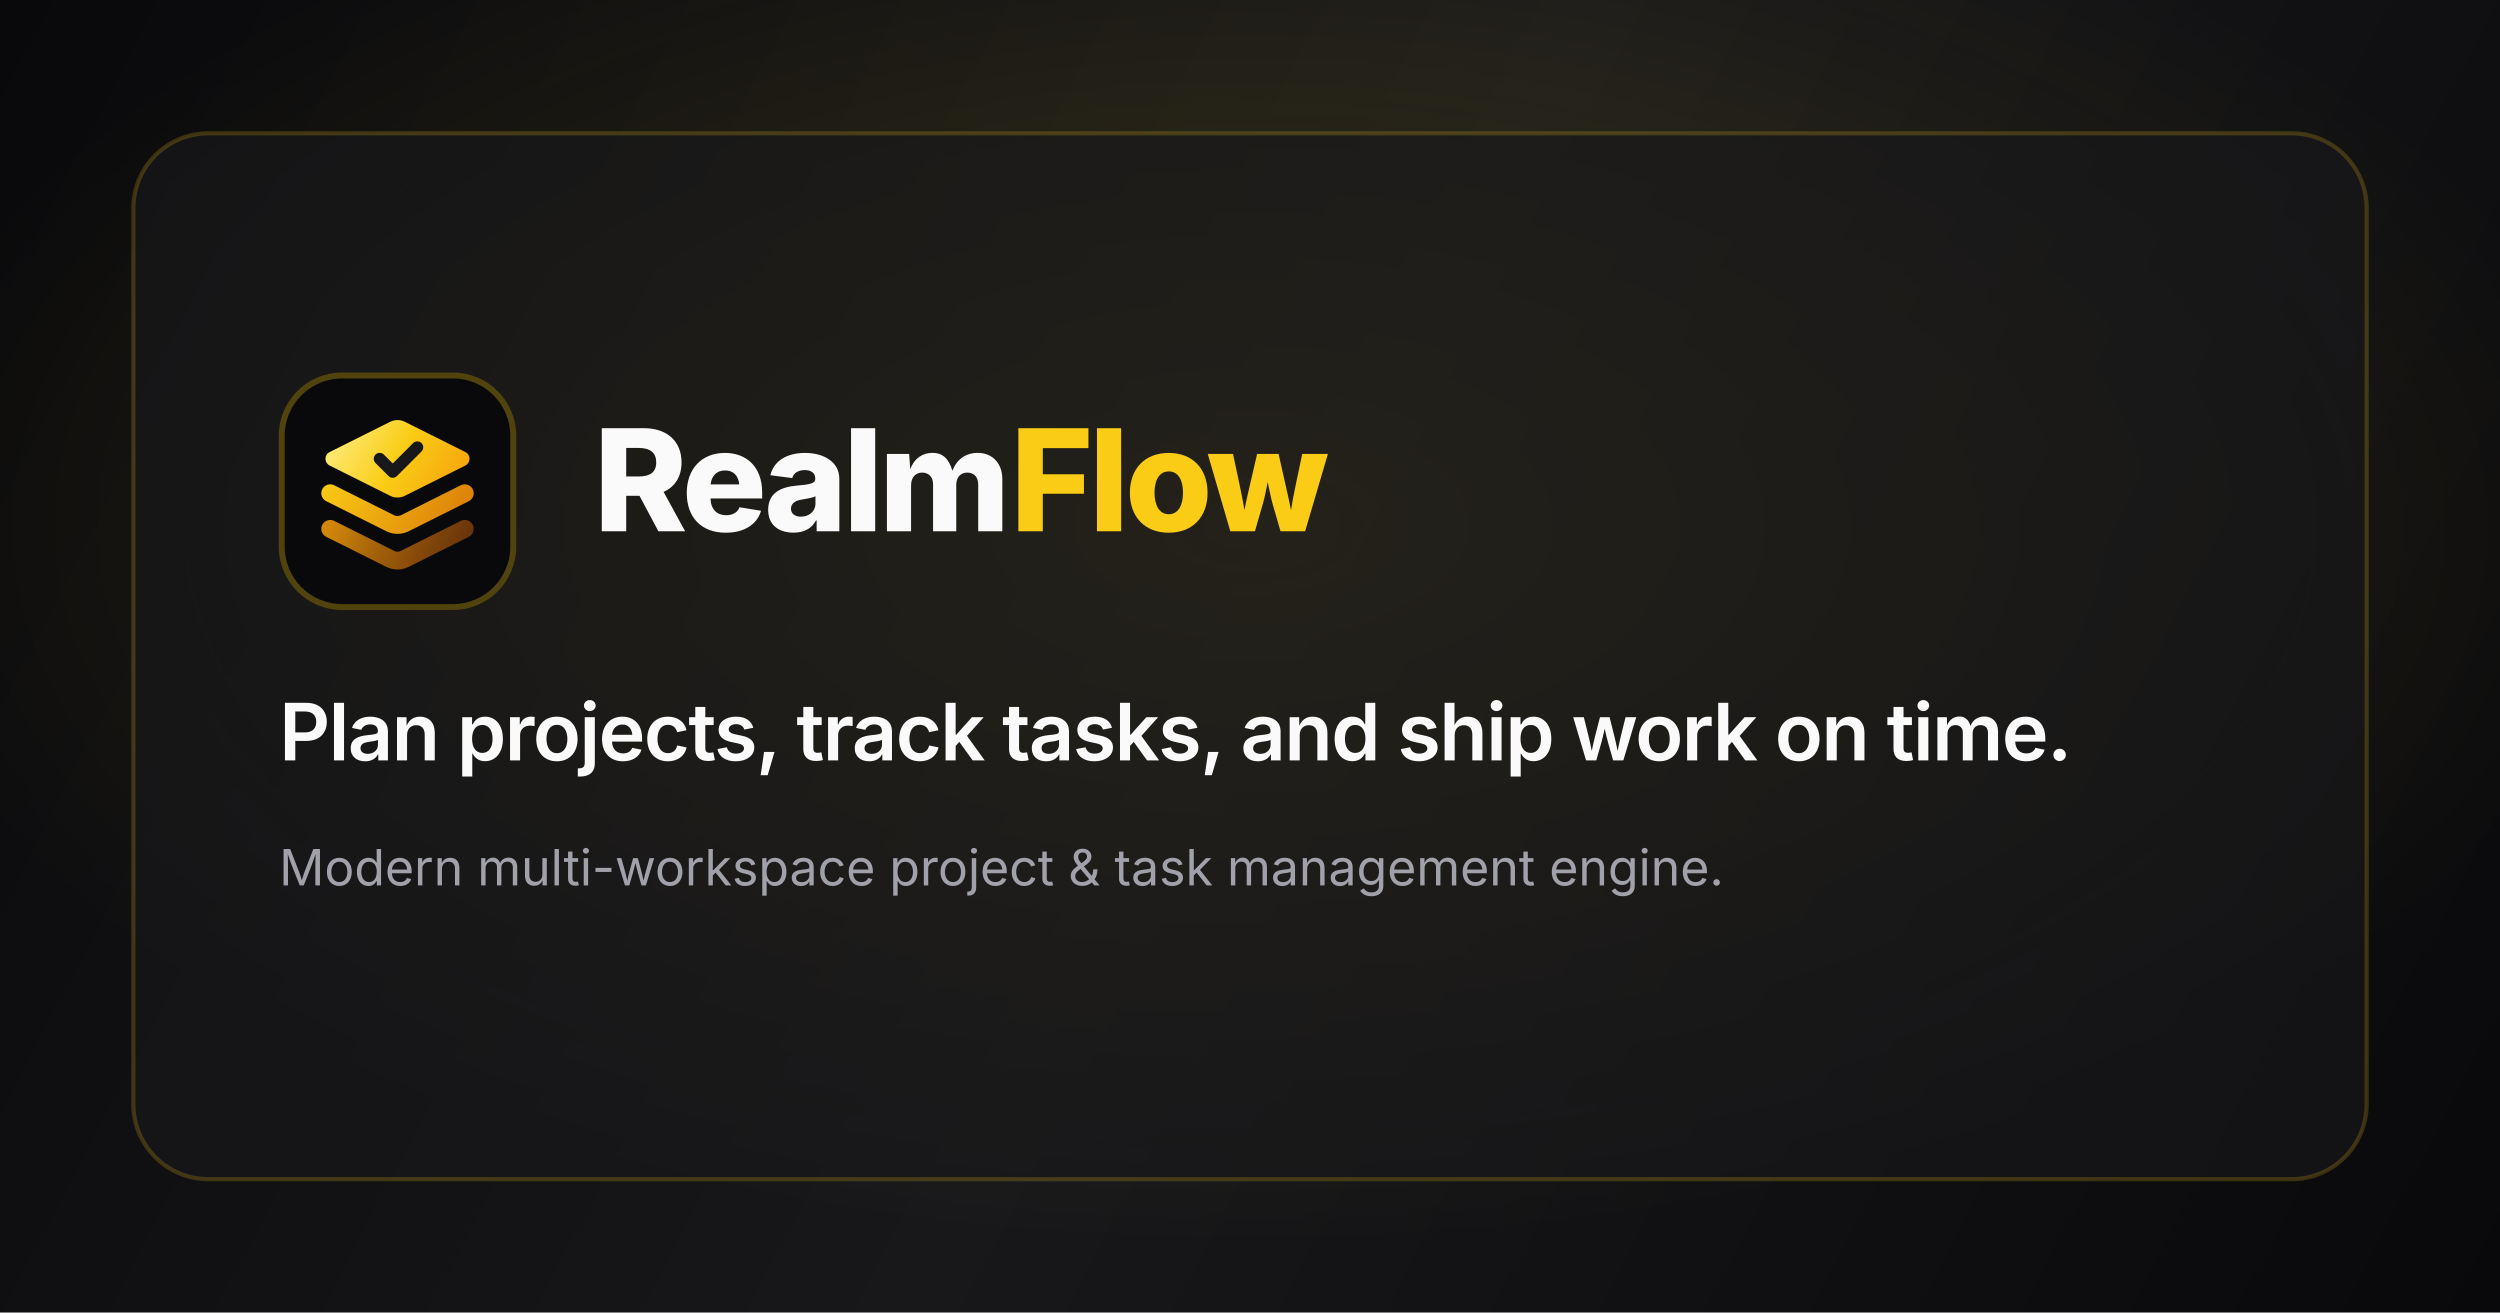
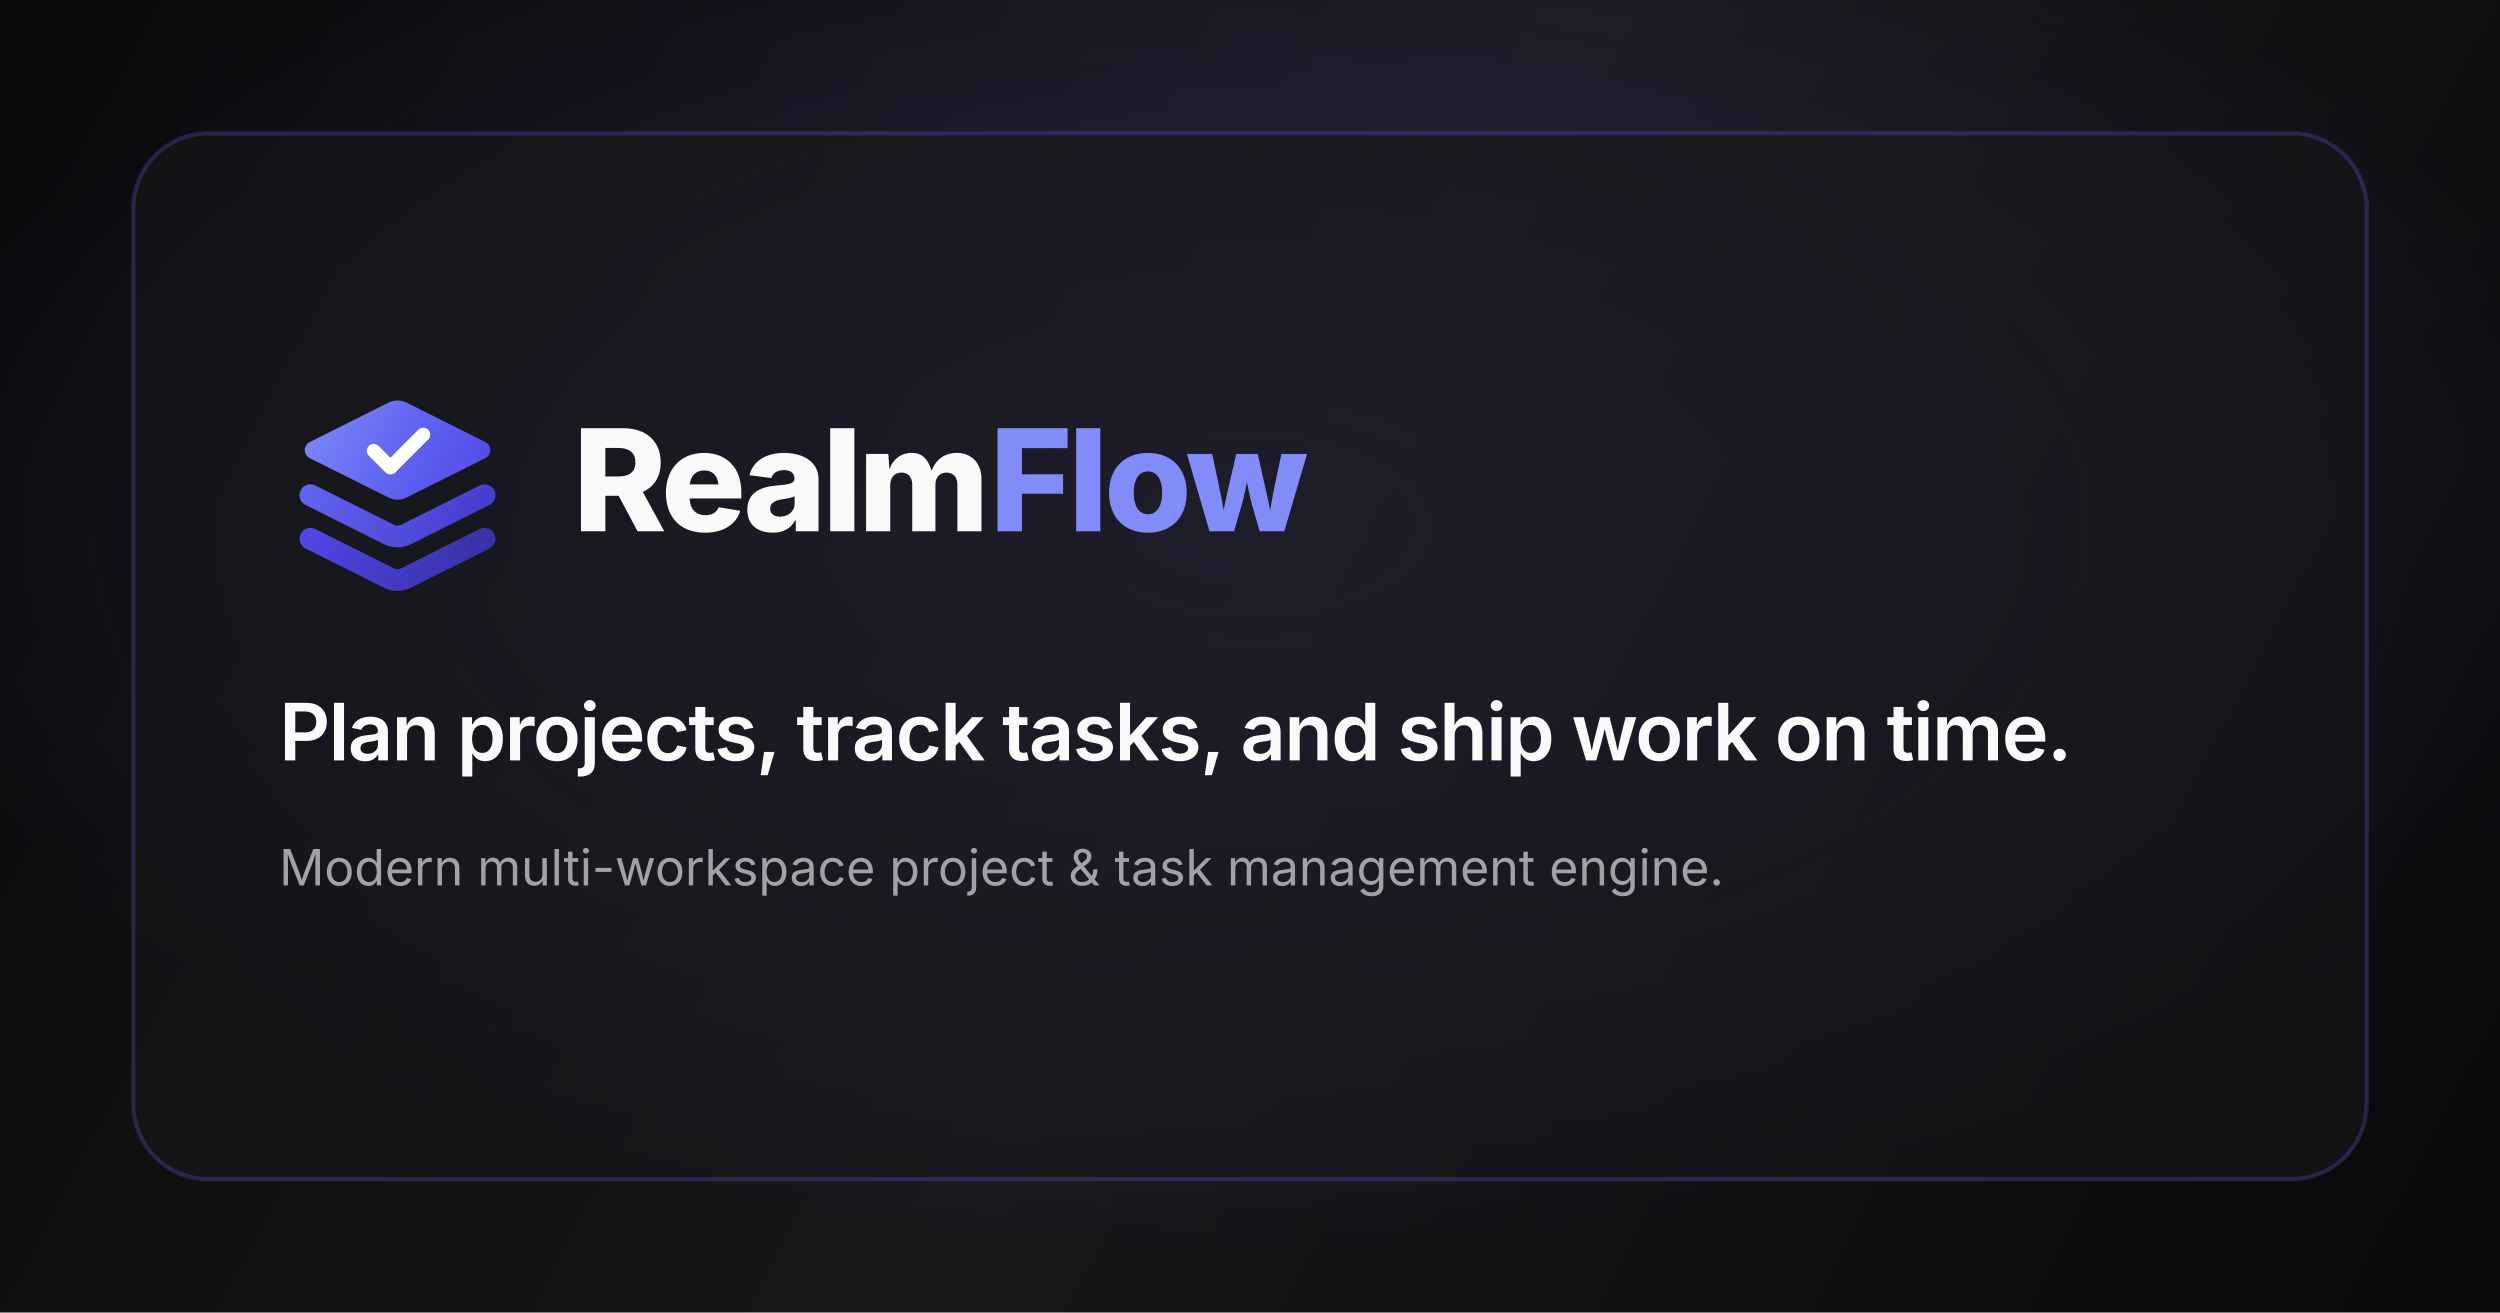
<svg xmlns="http://www.w3.org/2000/svg" viewBox="0 0 1200 630" fill="none">
  <defs>
    <linearGradient id="og-bg" x1="0" y1="0" x2="1200" y2="630" gradientUnits="userSpaceOnUse">
      <stop offset="0%" stop-color="#09090B" />
      <stop offset="50%" stop-color="#18181B" />
      <stop offset="100%" stop-color="#09090B" />
    </linearGradient>
    <radialGradient id="og-glow" cx="50%" cy="40%" r="55%">
-       <stop offset="0%" stop-color="#FACC15" stop-opacity="0.16" />
-       <stop offset="100%" stop-color="#FACC15" stop-opacity="0" />
+       <stop offset="0%" stop-color="#6366F1" stop-opacity="0.22" />
+       <stop offset="100%" stop-color="#6366F1" stop-opacity="0" />
    </radialGradient>
-     <linearGradient id="og-gold-top" x1="14" y1="14" x2="50" y2="34" gradientUnits="userSpaceOnUse">
-       <stop offset="0%" stop-color="#FEF08A" />
-       <stop offset="50%" stop-color="#FACC15" />
-       <stop offset="100%" stop-color="#F59E0B" />
+     <linearGradient id="og-indigo-top" x1="8" y1="8" x2="56" y2="34" gradientUnits="userSpaceOnUse">
+       <stop offset="0%" stop-color="#818CF8" />
+       <stop offset="50%" stop-color="#6366F1" />
+       <stop offset="100%" stop-color="#4F46E5" />
    </linearGradient>
-     <linearGradient id="og-gold-mid" x1="14" y1="26" x2="50" y2="46" gradientUnits="userSpaceOnUse">
-       <stop offset="0%" stop-color="#FACC15" />
-       <stop offset="100%" stop-color="#D97706" />
+     <linearGradient id="og-indigo-mid" x1="8" y1="26" x2="56" y2="46" gradientUnits="userSpaceOnUse">
+       <stop offset="0%" stop-color="#6366F1" />
+       <stop offset="100%" stop-color="#4338CA" />
    </linearGradient>
-     <linearGradient id="og-gold-bot" x1="16" y1="38" x2="48" y2="52" gradientUnits="userSpaceOnUse">
-       <stop offset="0%" stop-color="#F59E0B" stop-opacity="0.85" />
-       <stop offset="100%" stop-color="#B45309" stop-opacity="0.55" />
+     <linearGradient id="og-indigo-bot" x1="10" y1="40" x2="54" y2="56" gradientUnits="userSpaceOnUse">
+       <stop offset="0%" stop-color="#4F46E5" />
+       <stop offset="100%" stop-color="#3730A3" />
    </linearGradient>
  </defs>
  <rect width="1200" height="630" fill="url(#og-bg)" />
  <rect width="1200" height="630" fill="url(#og-glow)" />
-   <rect x="64" y="64" width="1072" height="502" rx="36" fill="#18181B" fill-opacity="0.65" stroke="#FACC15" stroke-opacity="0.2" stroke-width="2" />
+   <rect x="64" y="64" width="1072" height="502" rx="36" fill="#18181B" fill-opacity="0.65" stroke="#6366F1" stroke-opacity="0.25" stroke-width="2" />
  <g transform="translate(130, 175) scale(1.9)">
-     <rect x="2" y="2" width="60" height="60" rx="16" fill="#09090B" />
-     <rect x="2.75" y="2.75" width="58.5" height="58.5" rx="15.25" stroke="#FACC15" stroke-opacity="0.3" stroke-width="1.5" />
-     <path d="M15 41.5L30.2 49.1C31.33 49.66 32.67 49.66 33.8 49.1L49 41.5" stroke="url(#og-gold-bot)" stroke-width="4.5" stroke-linecap="round" stroke-linejoin="round" />
-     <path d="M15 32.5L30.2 40.1C31.33 40.66 32.67 40.66 33.8 40.1L49 32.5" stroke="url(#og-gold-mid)" stroke-width="4.5" stroke-linecap="round" stroke-linejoin="round" />
-     <path d="M30.15 14.45L14.85 22.1C13.45 22.8 13.45 24.8 14.85 25.5L30.15 33.15C31.31 33.73 32.69 33.73 33.85 33.15L49.15 25.5C50.55 24.8 50.55 22.8 49.15 22.1L33.85 14.45C32.69 13.87 31.31 13.87 30.15 14.45Z" fill="url(#og-gold-top)" />
-     <path d="M27.5 23.8L30.8 27.1L37 20.9" stroke="#18181B" stroke-width="3" stroke-linecap="round" stroke-linejoin="round" />
+     <path d="M10 44L29.8 53.9C31.18 54.59 32.82 54.59 34.2 53.9L54 44" stroke="url(#og-indigo-bot)" stroke-width="5.5" stroke-linecap="round" stroke-linejoin="round" />
+     <path d="M10 33L29.8 42.9C31.18 43.59 32.82 43.59 34.2 42.9L54 33" stroke="url(#og-indigo-mid)" stroke-width="5.5" stroke-linecap="round" stroke-linejoin="round" />
+     <path d="M29.75 9.6L9.85 19.55C8.15 20.4 8.15 22.8 9.85 23.65L29.75 33.6C31.17 34.31 32.83 34.31 34.25 33.6L54.15 23.65C55.85 22.8 55.85 20.4 54.15 19.55L34.25 9.6C32.83 8.89 31.17 8.89 29.75 9.6Z" fill="url(#og-indigo-top)" />
+     <path d="M26 21.8L30.2 26L38.5 17.7" stroke="#FFFFFF" stroke-width="3.5" stroke-linecap="round" stroke-linejoin="round" />
  </g>
-   <text x="285" y="255" fill="#FAFAFA" font-family="system-ui, -apple-system, sans-serif" font-size="68" font-weight="800" letter-spacing="-0.03em">
-     Realm<tspan fill="#FACC15">Flow</tspan>
+   <text x="275" y="255" fill="#FAFAFA" font-family="system-ui, -apple-system, sans-serif" font-size="68" font-weight="800" letter-spacing="-0.03em">
+     Realm<tspan fill="#818CF8">Flow</tspan>
  </text>
  <text x="134" y="365" fill="#FAFAFA" font-family="system-ui, -apple-system, sans-serif" font-size="38" font-weight="600" letter-spacing="-0.02em">
    Plan projects, track tasks, and ship work on time.
  </text>
  <text x="134" y="425" fill="#A1A1AA" font-family="system-ui, -apple-system, sans-serif" font-size="24" font-weight="400">
    Modern multi-workspace project &amp; task management engine.
  </text>
</svg>
